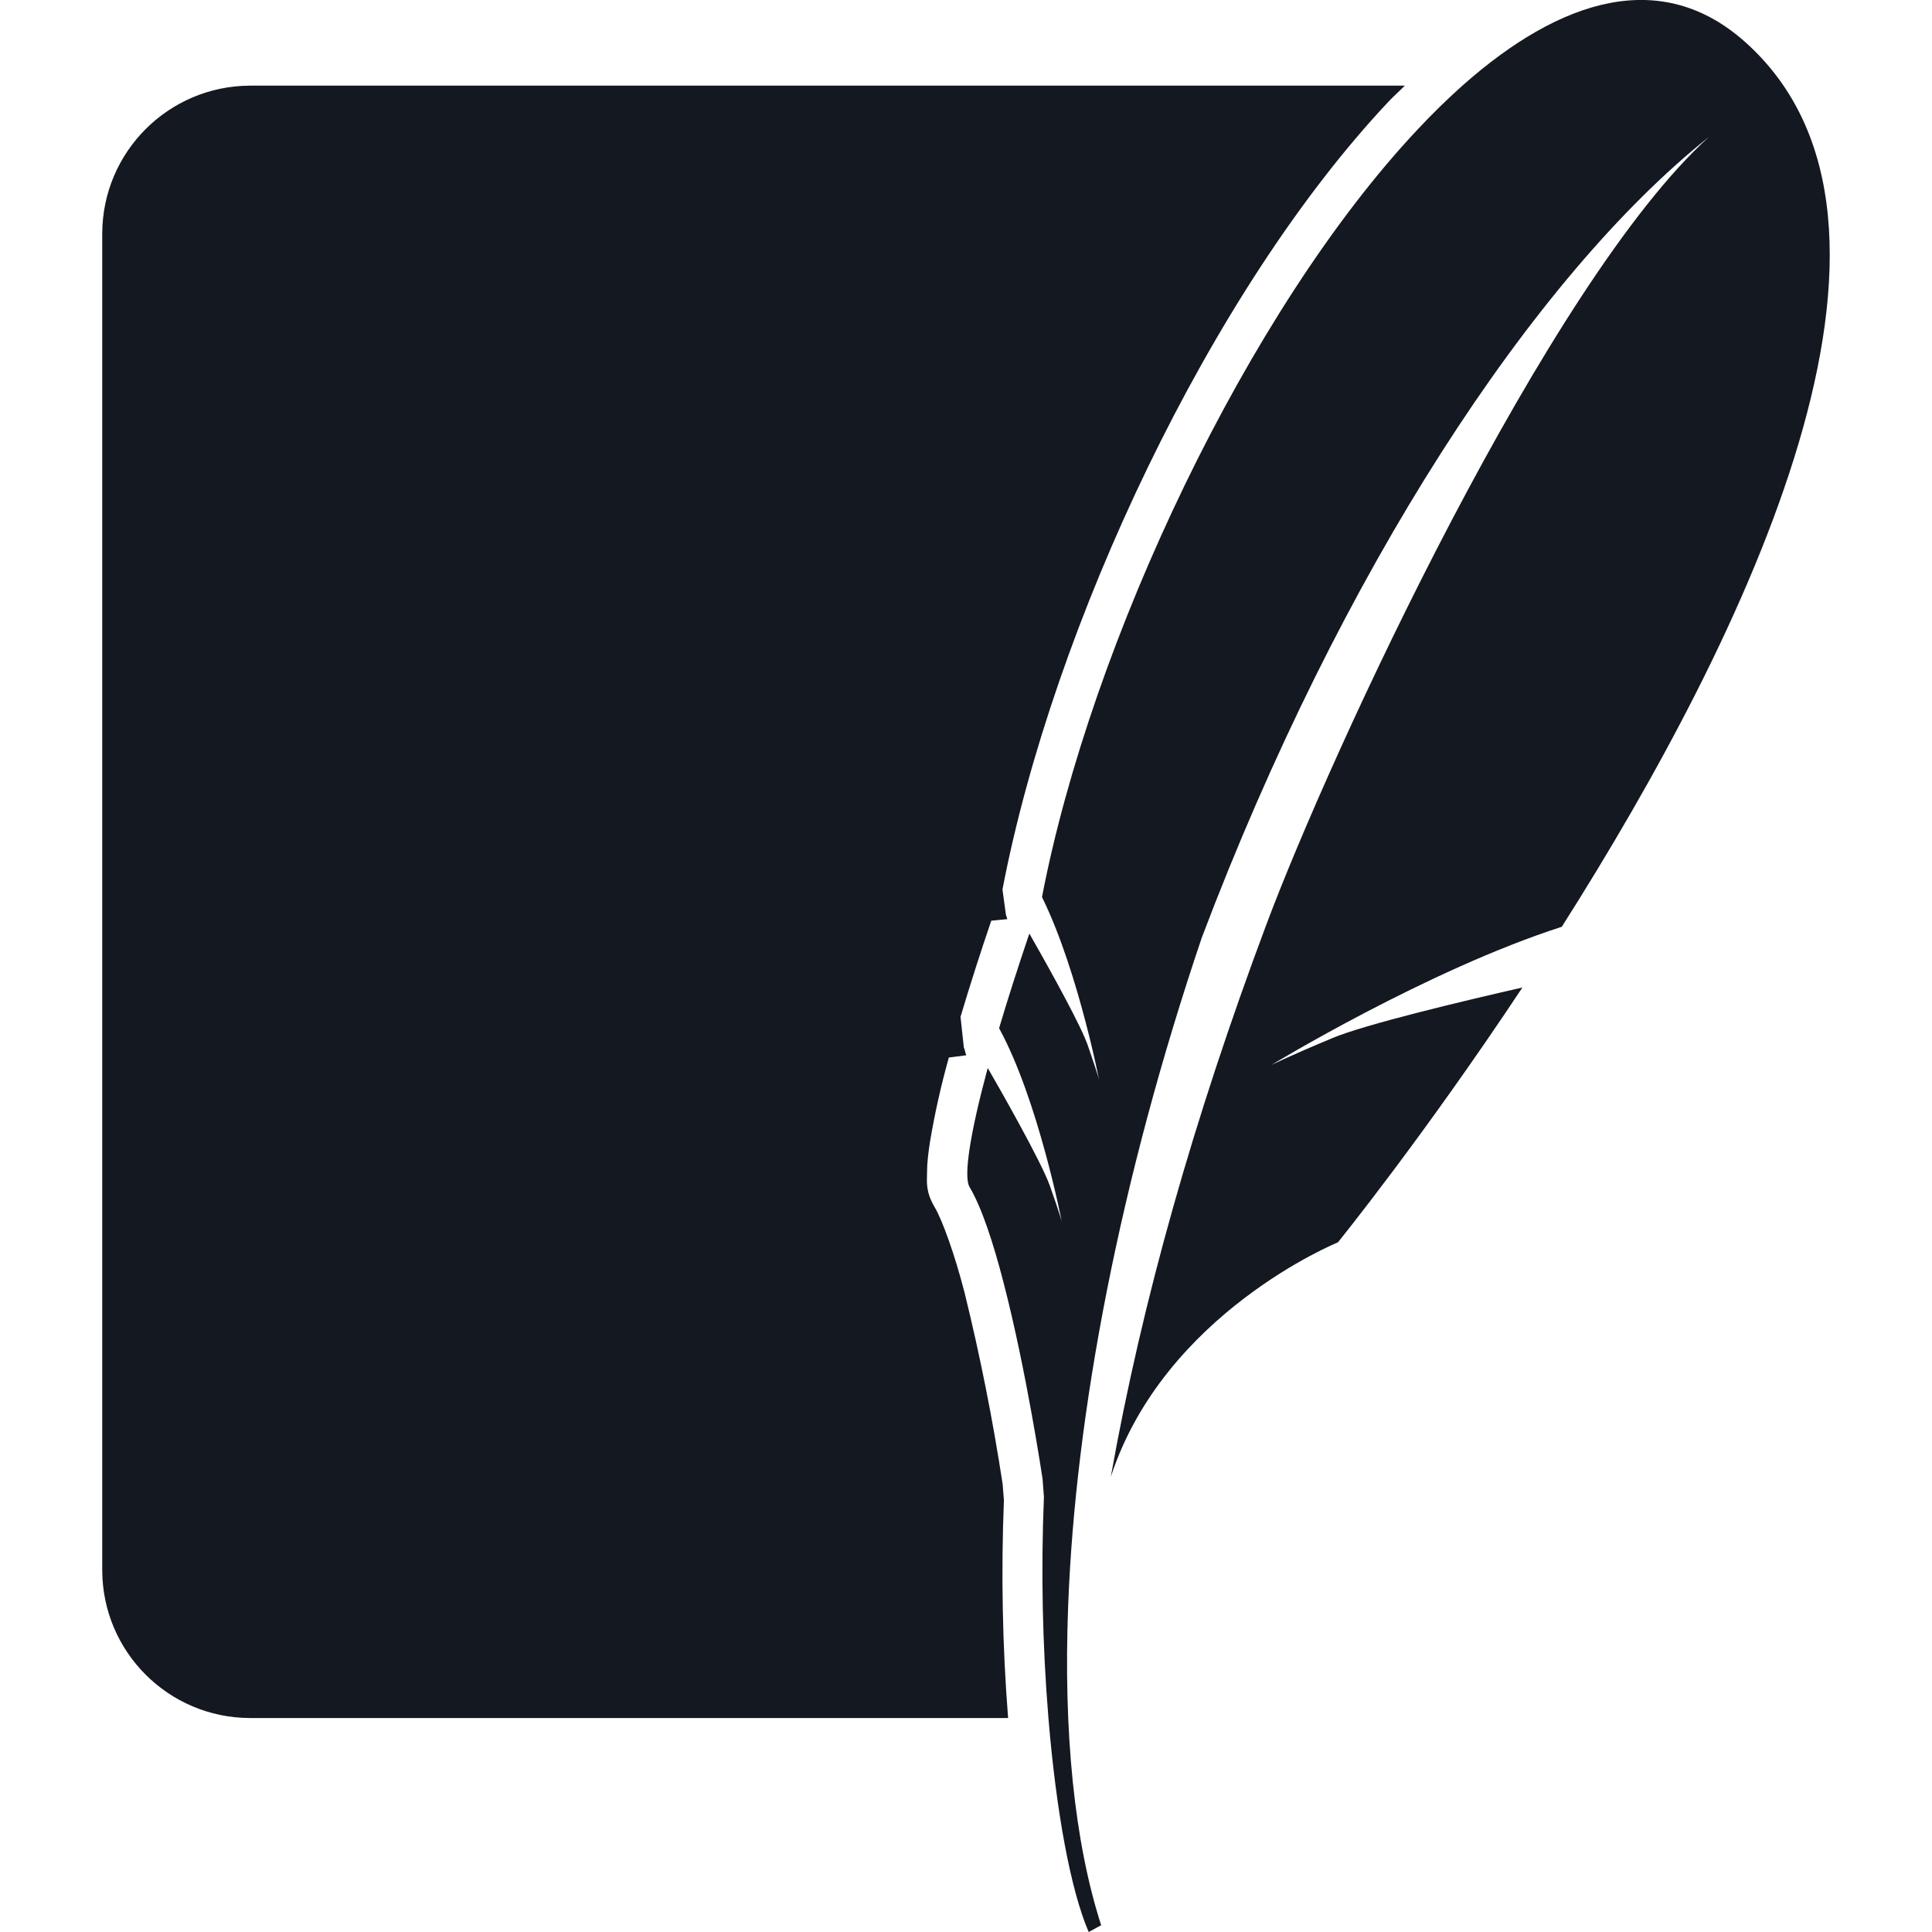
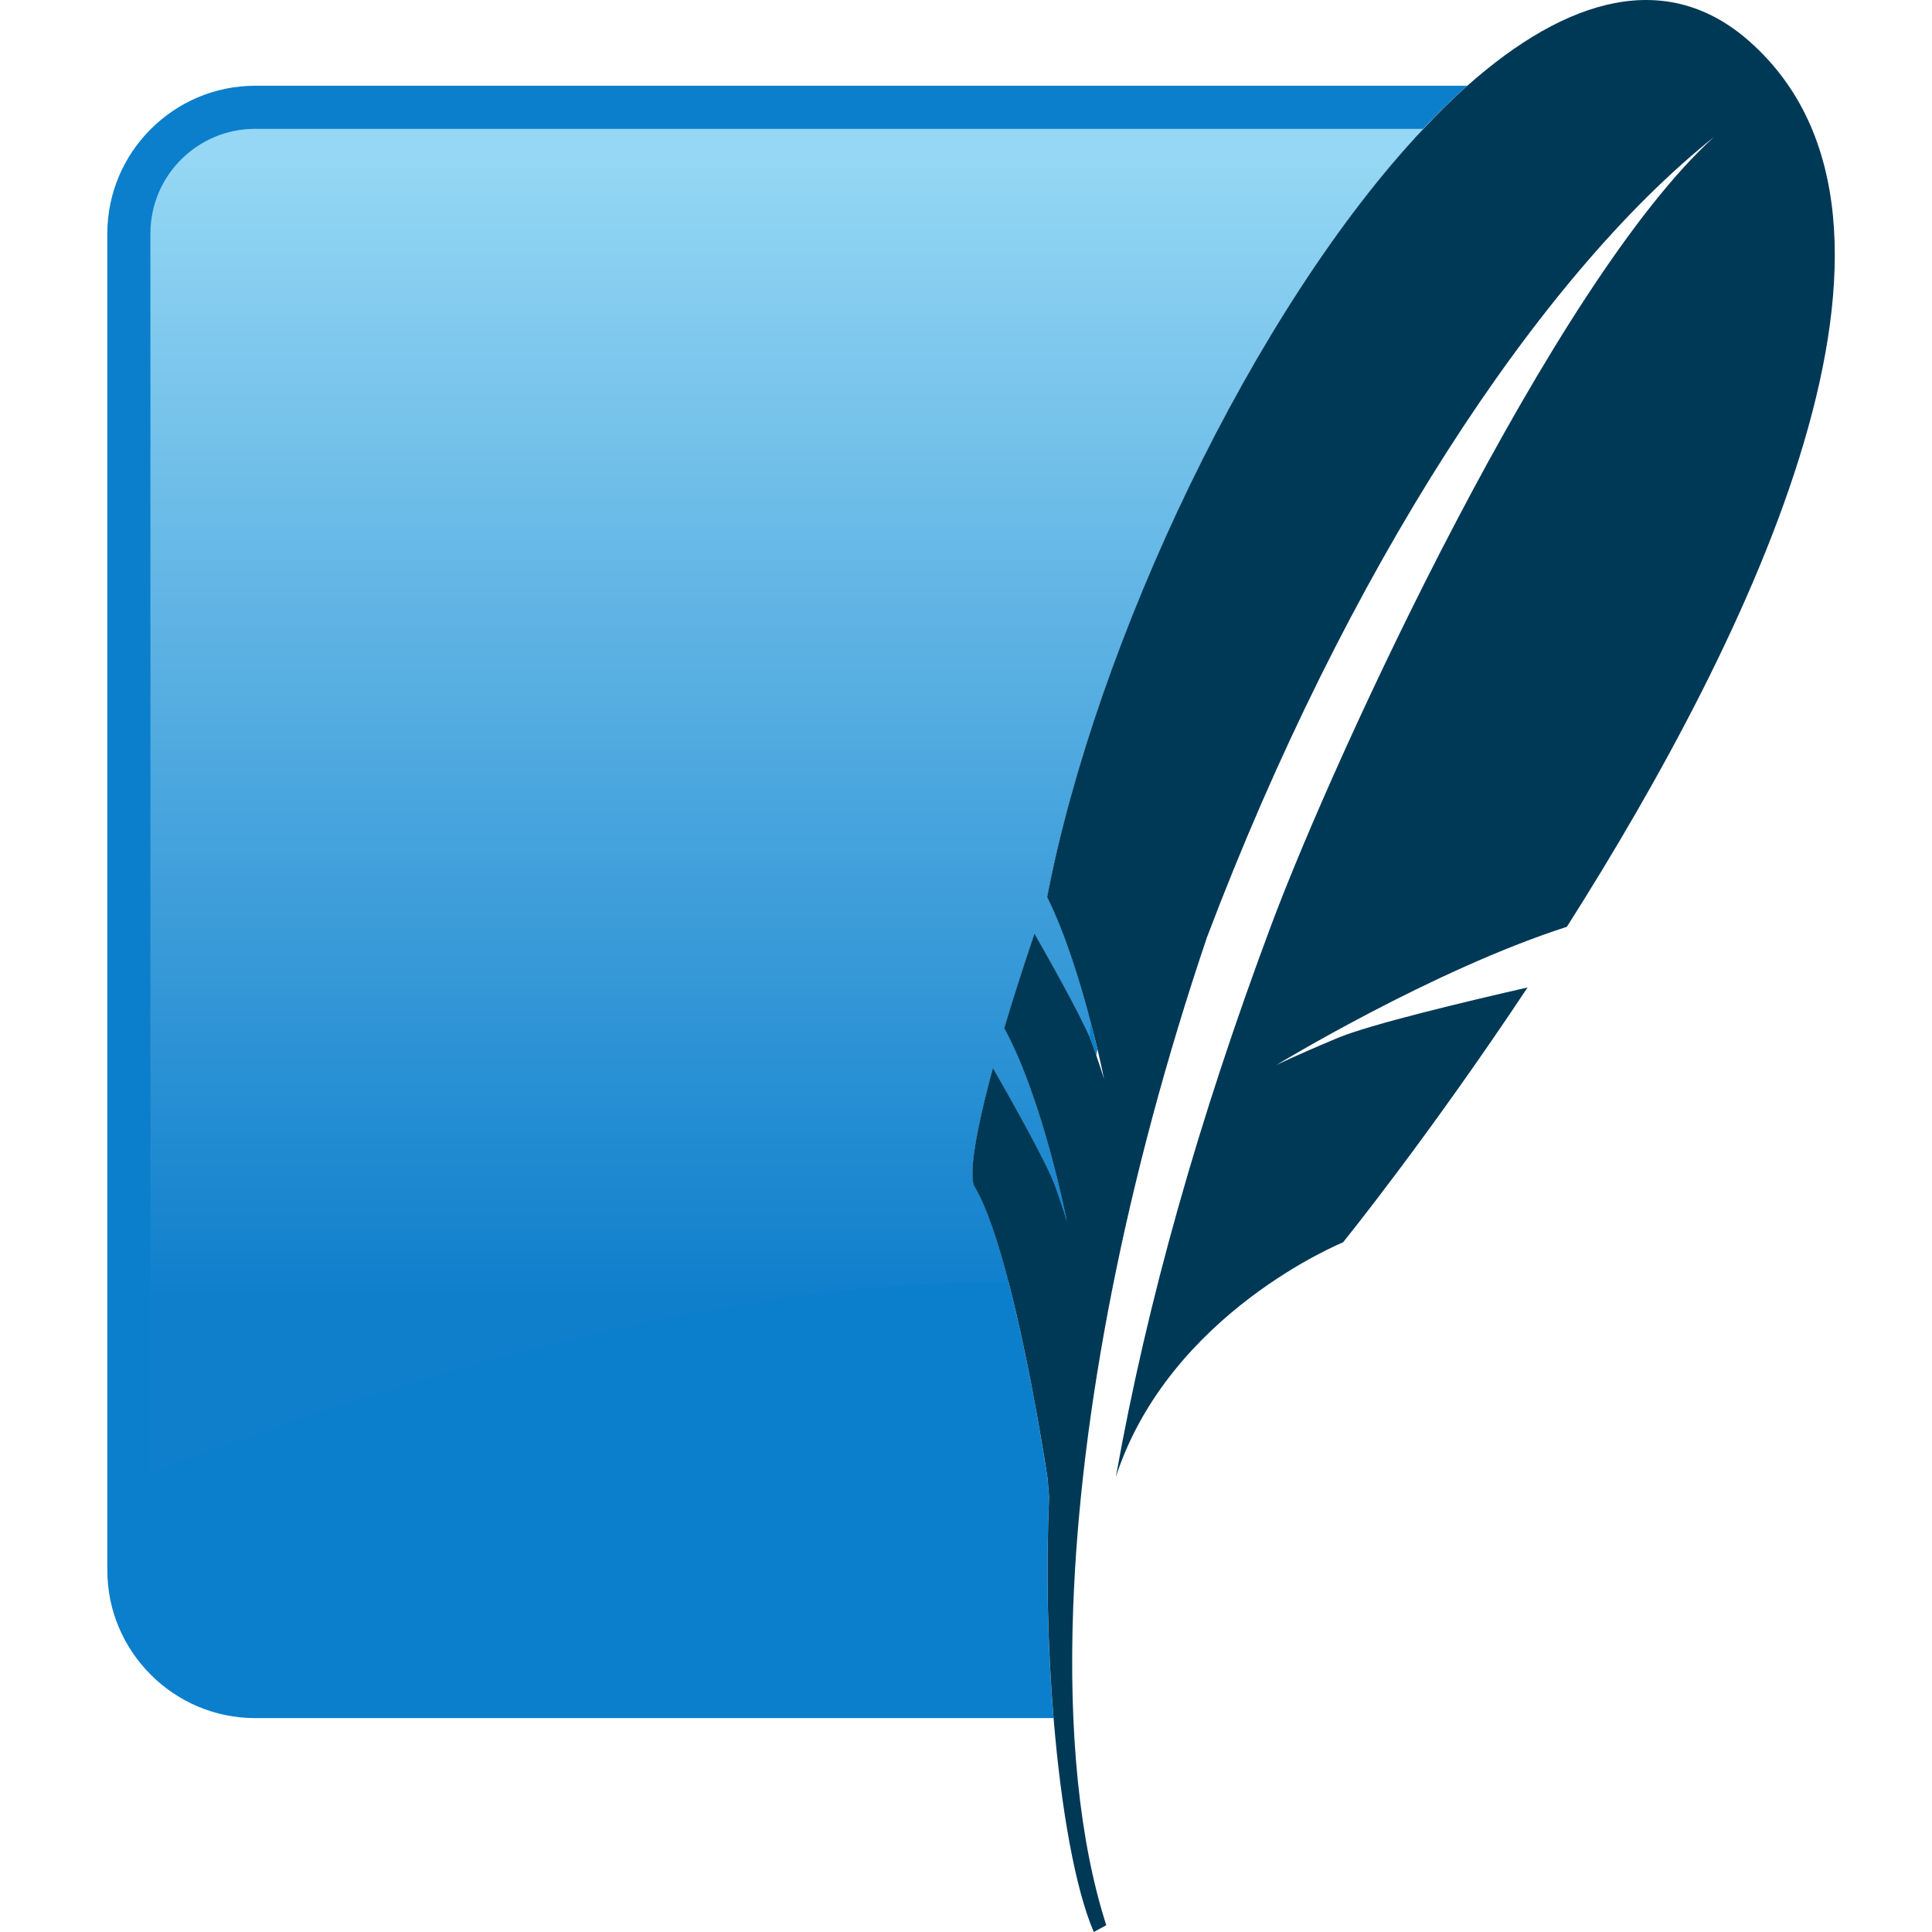
- <svg xmlns="http://www.w3.org/2000/svg" viewBox="0 0 24 24">
-   <path fill="#141820" d="M21.678.521c-1.032-.92-2.28-.55-3.513.544a8.71 8.71 0 0 0-.547.535c-2.109 2.237-4.066 6.38-4.674 9.544.237.48.422 1.093.544 1.561a13.044 13.044 0 0 1 .164.703s-.019-.071-.096-.296l-.05-.146a1.689 1.689 0 0 0-.033-.08c-.138-.32-.518-.995-.686-1.289-.143.423-.27.818-.376 1.176.484.884.778 2.4.778 2.4s-.025-.099-.147-.442c-.107-.303-.644-1.244-.772-1.464-.217.804-.304 1.346-.226 1.478.152.256.296.698.422 1.186.286 1.1.485 2.44.485 2.44l.017.224a22.41 22.41 0 0 0 .056 2.748c.095 1.146.273 2.13.5 2.657l.155-.084c-.334-1.038-.47-2.399-.41-3.967.09-2.398.642-5.29 1.661-8.304 1.723-4.55 4.113-8.201 6.3-9.945-1.993 1.8-4.692 7.63-5.5 9.788-.904 2.416-1.545 4.684-1.931 6.857.666-2.037 2.821-2.912 2.821-2.912s1.057-1.304 2.292-3.166c-.74.169-1.955.458-2.362.629-.6.251-.762.337-.762.337s1.945-1.184 3.613-1.72C21.695 7.9 24.195 2.767 21.678.521m-18.573.543A1.842 1.842 0 0 0 1.27 2.9v16.608a1.84 1.84 0 0 0 1.835 1.834h9.418a22.953 22.953 0 0 1-.052-2.707c-.006-.062-.011-.141-.016-.2a27.01 27.01 0 0 0-.473-2.378c-.121-.47-.275-.898-.369-1.057-.116-.197-.098-.31-.097-.432 0-.12.015-.245.037-.386a9.98 9.98 0 0 1 .234-1.045l.217-.028c-.017-.035-.014-.065-.031-.097l-.041-.381a32.8 32.8 0 0 1 .382-1.194l.2-.019c-.008-.016-.01-.038-.018-.053l-.043-.316c.63-3.28 2.587-7.443 4.8-9.791.066-.069.133-.128.198-.194Z" />
+ <svg xmlns="http://www.w3.org/2000/svg" viewBox="0 0 128 128">
+   <defs>
+     <linearGradient id="sqlite-original-a" x1="-15.615" x2="-6.741" y1="-9.108" y2="-9.108" gradientTransform="rotate(90 -90.486 64.634) scale(9.2712)" gradientUnits="userSpaceOnUse">
+       <stop stop-color="#95d7f4" offset="0" />
+       <stop stop-color="#0f7fcc" offset=".92" />
+       <stop stop-color="#0f7fcc" offset="1" />
+     </linearGradient>
+   </defs>
+   <path d="M69.5 99.176c-.059-.73-.094-1.2-.094-1.2S67.2 83.087 64.57 78.642c-.414-.707.043-3.594 1.207-7.88.68 1.169 3.54 6.192 4.118 7.81.648 1.824.78 2.347.78 2.347s-1.57-8.082-4.144-12.797a162.286 162.286 0 012.004-6.265c.973 1.71 3.313 5.859 3.828 7.3.102.293.192.543.27.774.023-.137.05-.274.074-.414-.59-2.504-1.75-6.86-3.336-10.082 3.52-18.328 15.531-42.824 27.84-53.754H16.9c-5.387 0-9.789 4.406-9.789 9.789v88.57c0 5.383 4.406 9.789 9.79 9.789h52.897a118.657 118.657 0 01-.297-14.652" fill="#0b7fcc" />
+   <path d="M65.777 70.762c.68 1.168 3.54 6.188 4.117 7.809.649 1.824.781 2.347.781 2.347s-1.57-8.082-4.144-12.797a164.535 164.535 0 012.004-6.27c.887 1.567 2.922 5.169 3.652 6.872l.082-.961c-.648-2.496-1.633-5.766-2.898-8.328 3.242-16.871 13.68-38.97 24.926-50.898H16.899a6.94 6.94 0 00-6.934 6.933v82.11c17.527-6.731 38.664-12.88 56.855-12.614-.672-2.605-1.441-4.96-2.25-6.324-.414-.707.043-3.597 1.207-7.879" fill="url(#sqlite-original-a)" />
+   <path d="M115.95 2.781c-5.5-4.906-12.164-2.933-18.734 2.899a44.347 44.347 0 00-2.914 2.859c-11.25 11.926-21.684 34.023-24.926 50.895 1.262 2.563 2.25 5.832 2.894 8.328.168.64.32 1.242.442 1.754.285 1.207.437 1.996.437 1.996s-.101-.383-.515-1.582c-.078-.23-.168-.484-.27-.773-.043-.125-.105-.274-.172-.434-.734-1.703-2.765-5.305-3.656-6.867-.762 2.25-1.437 4.36-2.004 6.265 2.578 4.715 4.149 12.797 4.149 12.797s-.137-.523-.782-2.347c-.578-1.621-3.441-6.64-4.117-7.809-1.164 4.281-1.625 7.172-1.207 7.88.809 1.362 1.574 3.722 2.25 6.323 1.524 5.867 2.586 13.012 2.586 13.012s.031.469.094 1.2a118.653 118.653 0 00.297 14.651c.504 6.11 1.453 11.363 2.664 14.172l.828-.449c-1.781-5.535-2.504-12.793-2.188-21.156.48-12.793 3.422-28.215 8.856-44.289 9.191-24.27 21.938-43.738 33.602-53.035-10.633 9.602-25.023 40.684-29.332 52.195-4.82 12.891-8.238 24.984-10.301 36.574 3.55-10.863 15.047-15.53 15.047-15.53s5.637-6.958 12.227-16.888c-3.95.903-10.43 2.442-12.598 3.352-3.2 1.344-4.067 1.8-4.067 1.8s10.371-6.312 19.27-9.171c12.234-19.27 25.562-46.648 12.141-58.621" fill="#003956" />
</svg>
